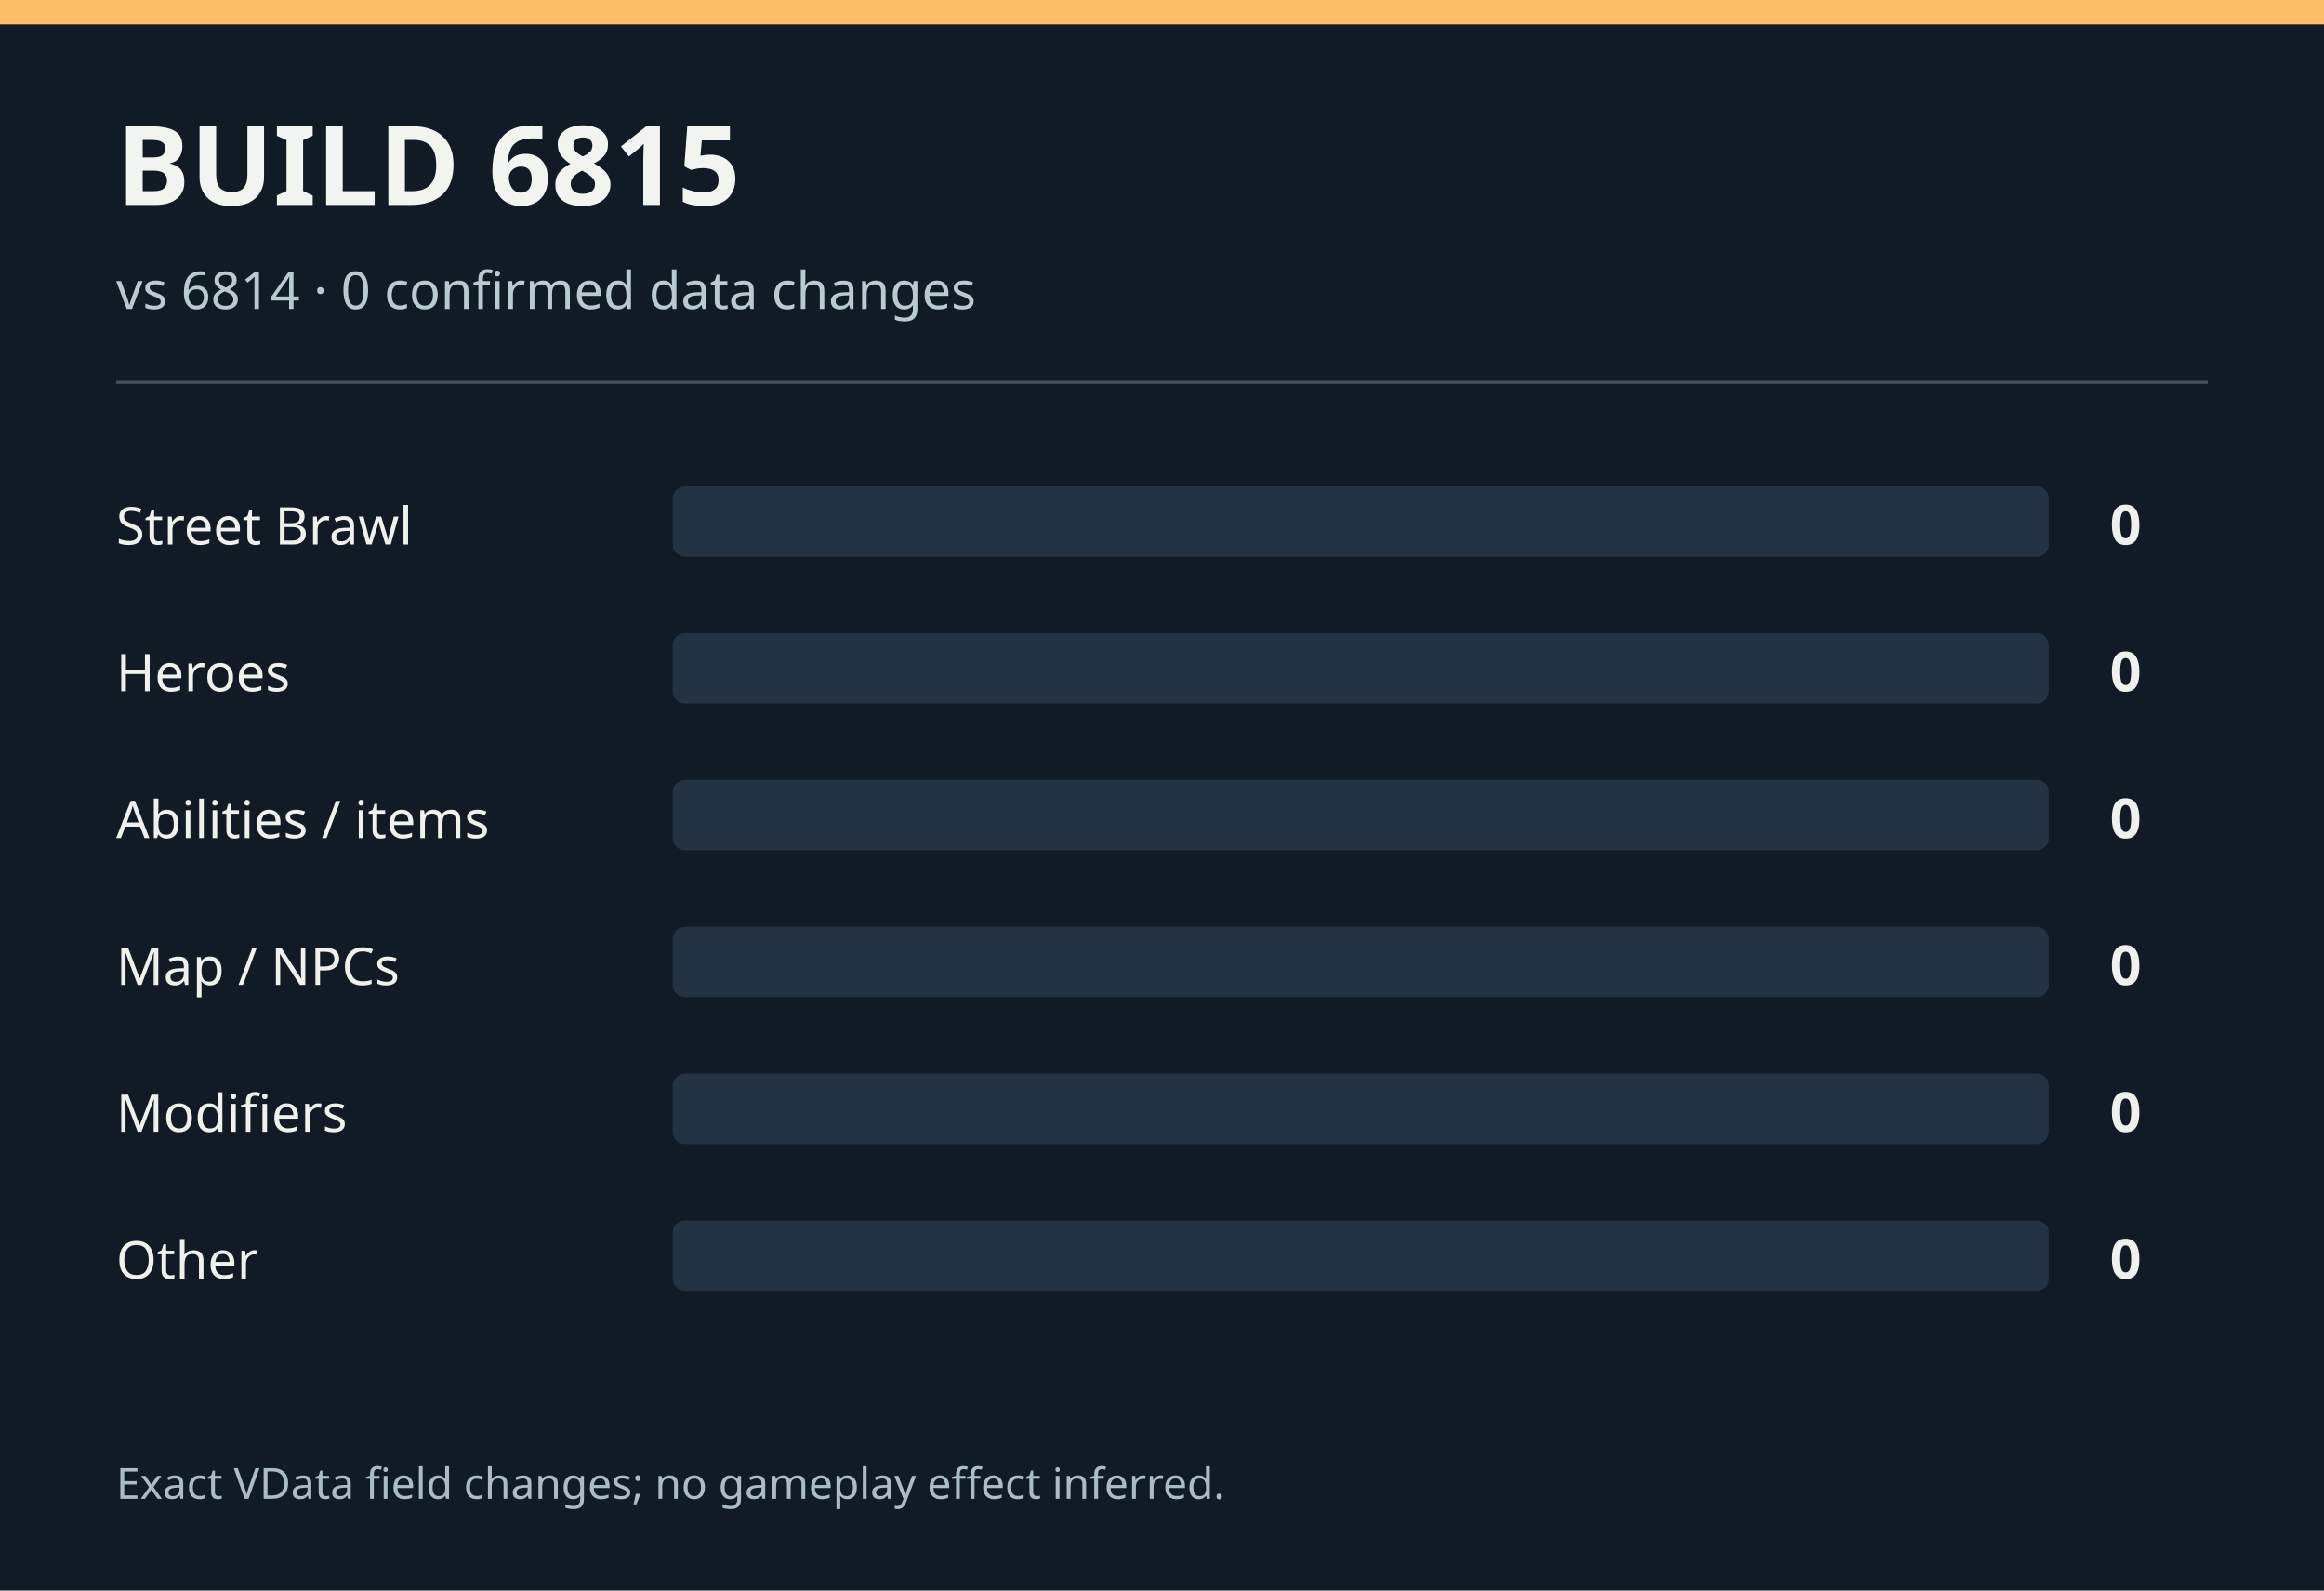
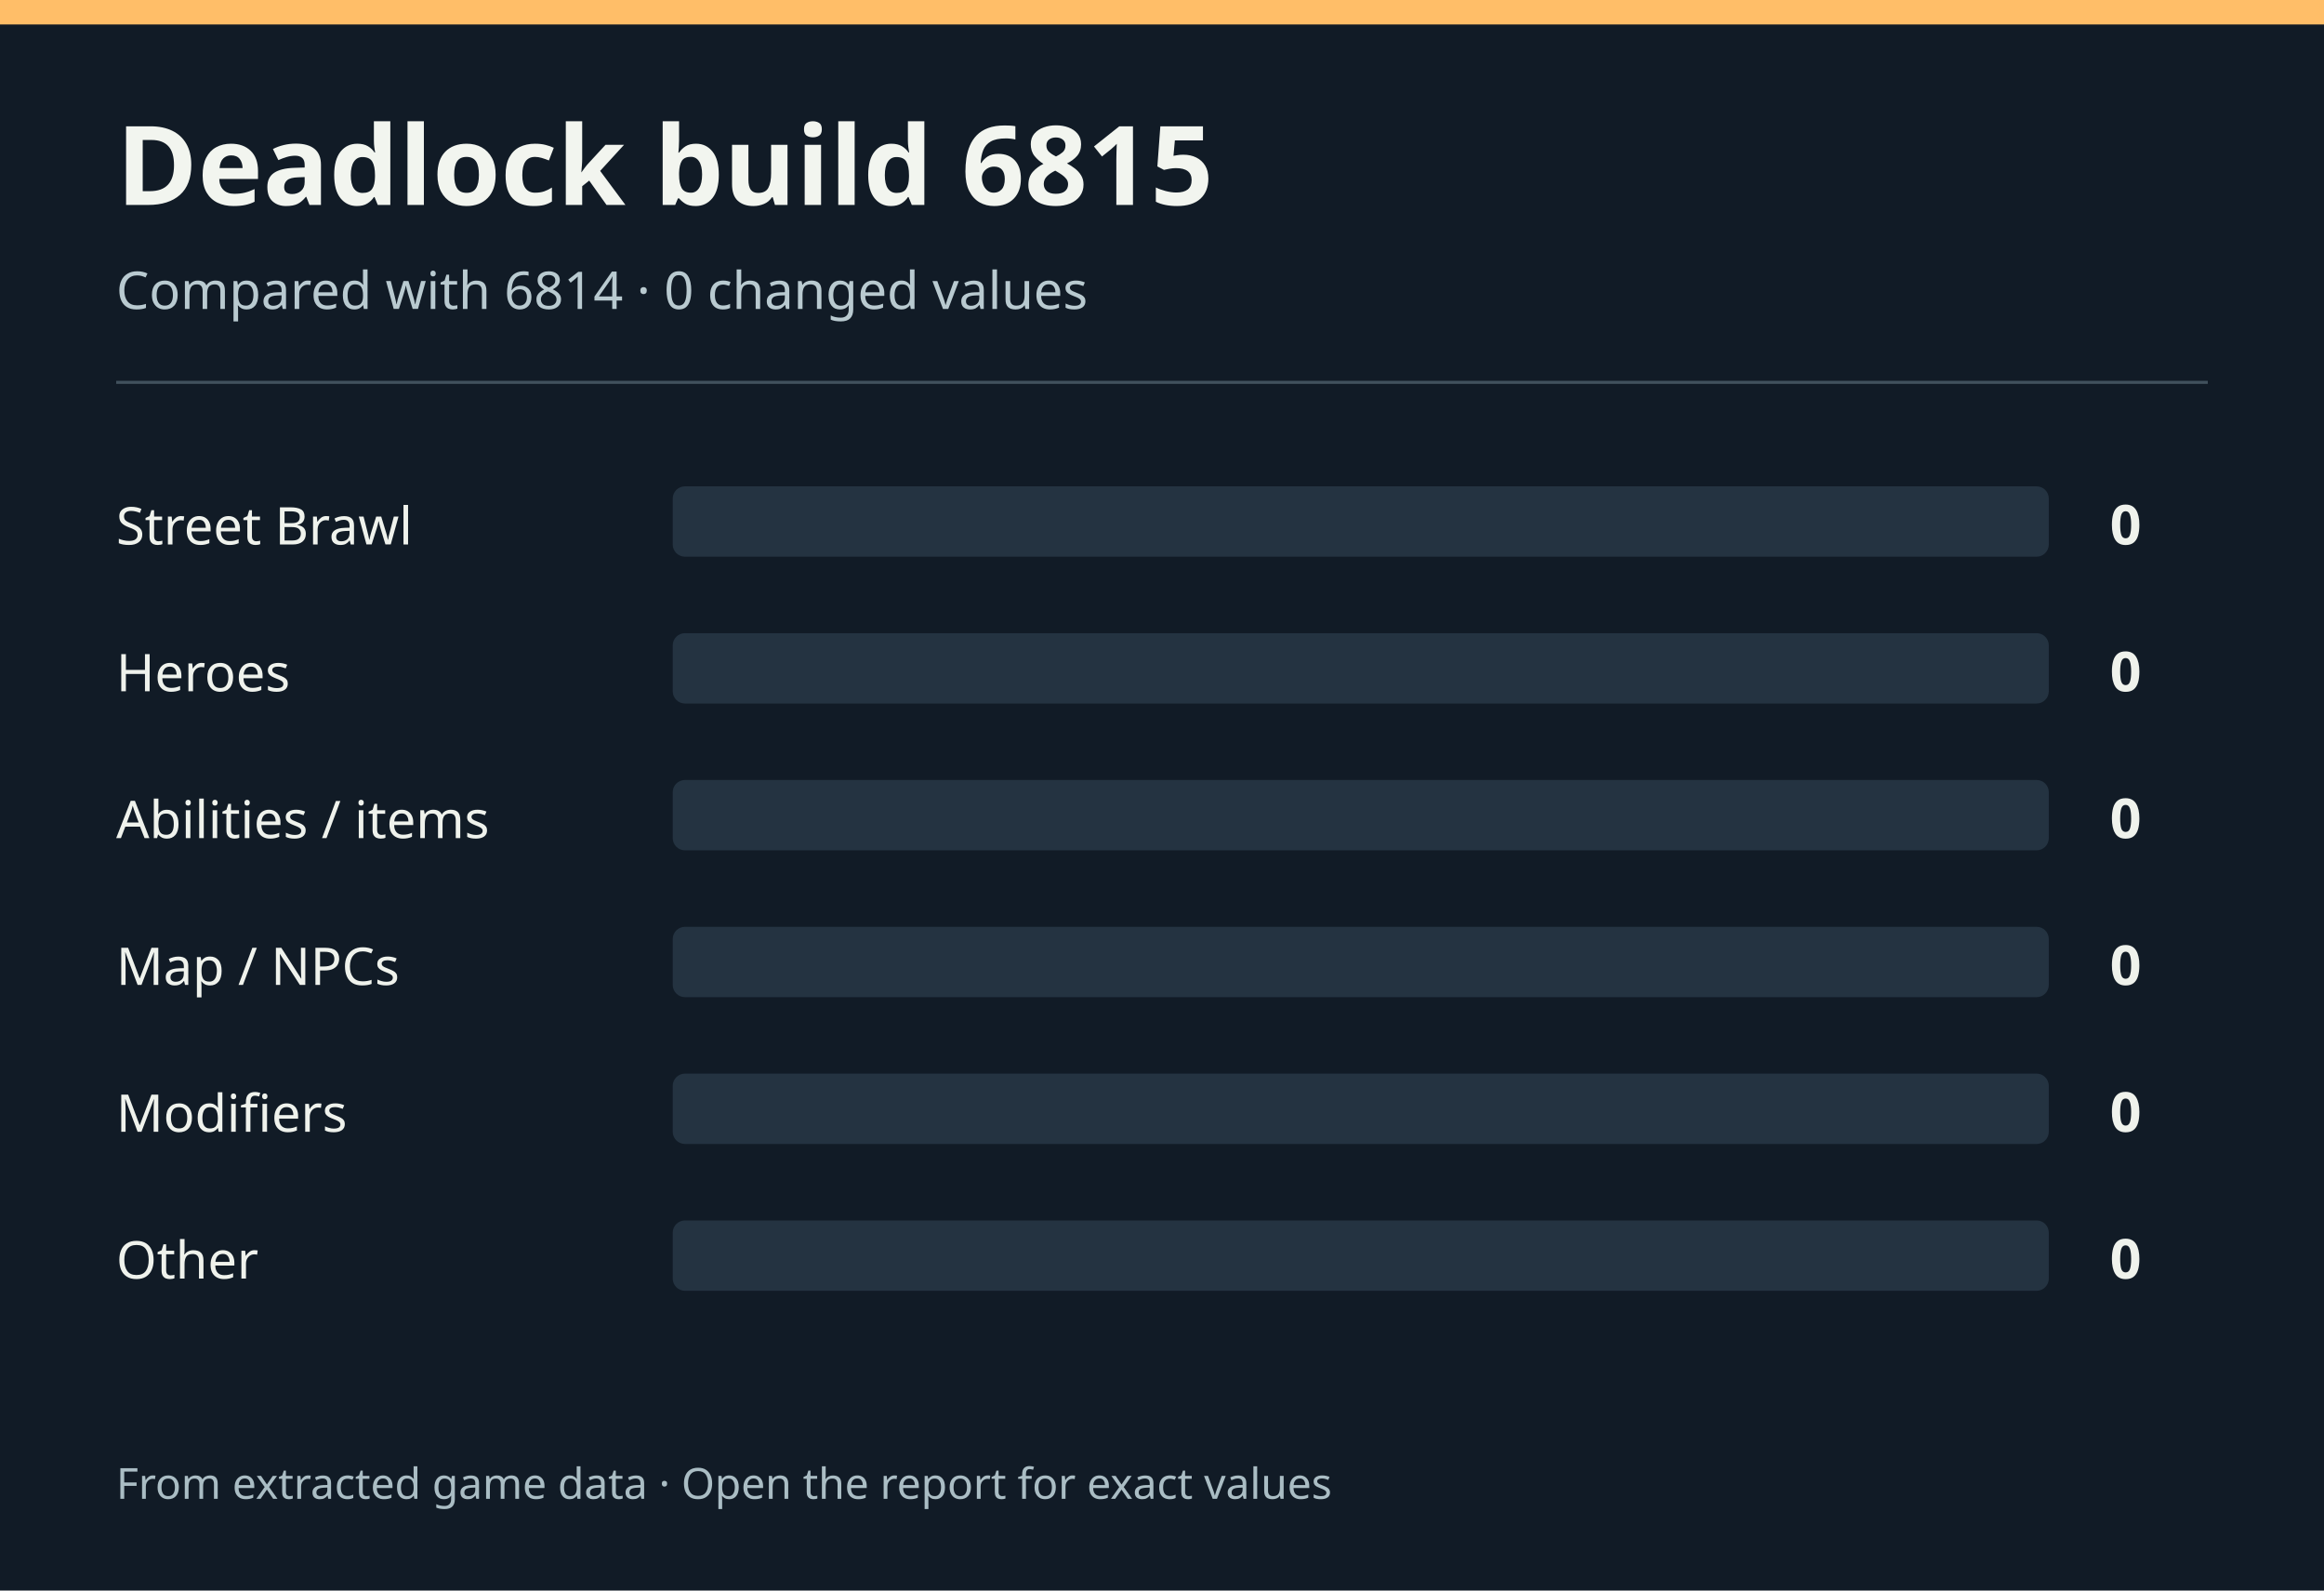
<svg xmlns="http://www.w3.org/2000/svg" width="760" height="520" viewBox="0 0 760 520" role="img" aria-label="Deadlock build 6815 change summary">
  <style>.title{font:700 36px system-ui;fill:#f2f5ef}.sub{font:17px system-ui;fill:#b9cad0}.label{font:17px system-ui;fill:#eff2ec}.count{font:700 18px system-ui;fill:#eff2ec}.foot{font:14px system-ui;fill:#aabdc4}</style>
  <rect width="760" height="520" fill="#111b26" />
  <rect x="0" width="760" height="8" fill="#ffbe68" />
-   <text x="38" y="67" class="title">BUILD 6815</text>
-   <text x="38" y="101" class="sub">vs 6814 · 0 confirmed data changes</text>
+   <text x="38" y="67" class="title">Deadlock build 6815</text>
+   <text x="38" y="101" class="sub">Compared with 6814 · 0 changed values</text>
  <line x1="38" x2="722" y1="125" y2="125" stroke="#41515d" />
  <text x="38" y="178" class="label">Street Brawl</text>
  <rect x="220" y="159" width="450" height="23" rx="4" fill="#243341" />
  <rect x="220" y="159" width="0" height="23" rx="4" fill="#ffbe68" />
  <text x="690" y="178" class="count">0</text>
  <text x="38" y="226" class="label">Heroes</text>
  <rect x="220" y="207" width="450" height="23" rx="4" fill="#243341" />
  <rect x="220" y="207" width="0" height="23" rx="4" fill="#73d9d1" />
  <text x="690" y="226" class="count">0</text>
  <text x="38" y="274" class="label">Abilities / items</text>
  <rect x="220" y="255" width="450" height="23" rx="4" fill="#243341" />
  <rect x="220" y="255" width="0" height="23" rx="4" fill="#73d9d1" />
  <text x="690" y="274" class="count">0</text>
  <text x="38" y="322" class="label">Map / NPCs</text>
  <rect x="220" y="303" width="450" height="23" rx="4" fill="#243341" />
  <rect x="220" y="303" width="0" height="23" rx="4" fill="#73d9d1" />
  <text x="690" y="322" class="count">0</text>
  <text x="38" y="370" class="label">Modifiers</text>
  <rect x="220" y="351" width="450" height="23" rx="4" fill="#243341" />
  <rect x="220" y="351" width="0" height="23" rx="4" fill="#73d9d1" />
  <text x="690" y="370" class="count">0</text>
  <text x="38" y="418" class="label">Other</text>
  <rect x="220" y="399" width="450" height="23" rx="4" fill="#243341" />
  <rect x="220" y="399" width="0" height="23" rx="4" fill="#73d9d1" />
  <text x="690" y="418" class="count">0</text>
-   <text x="38" y="490" class="foot">Exact VData field changes; no gameplay effect inferred.</text>
+   <text x="38" y="490" class="foot">From extracted game data · Open the report for exact values</text>
</svg>
